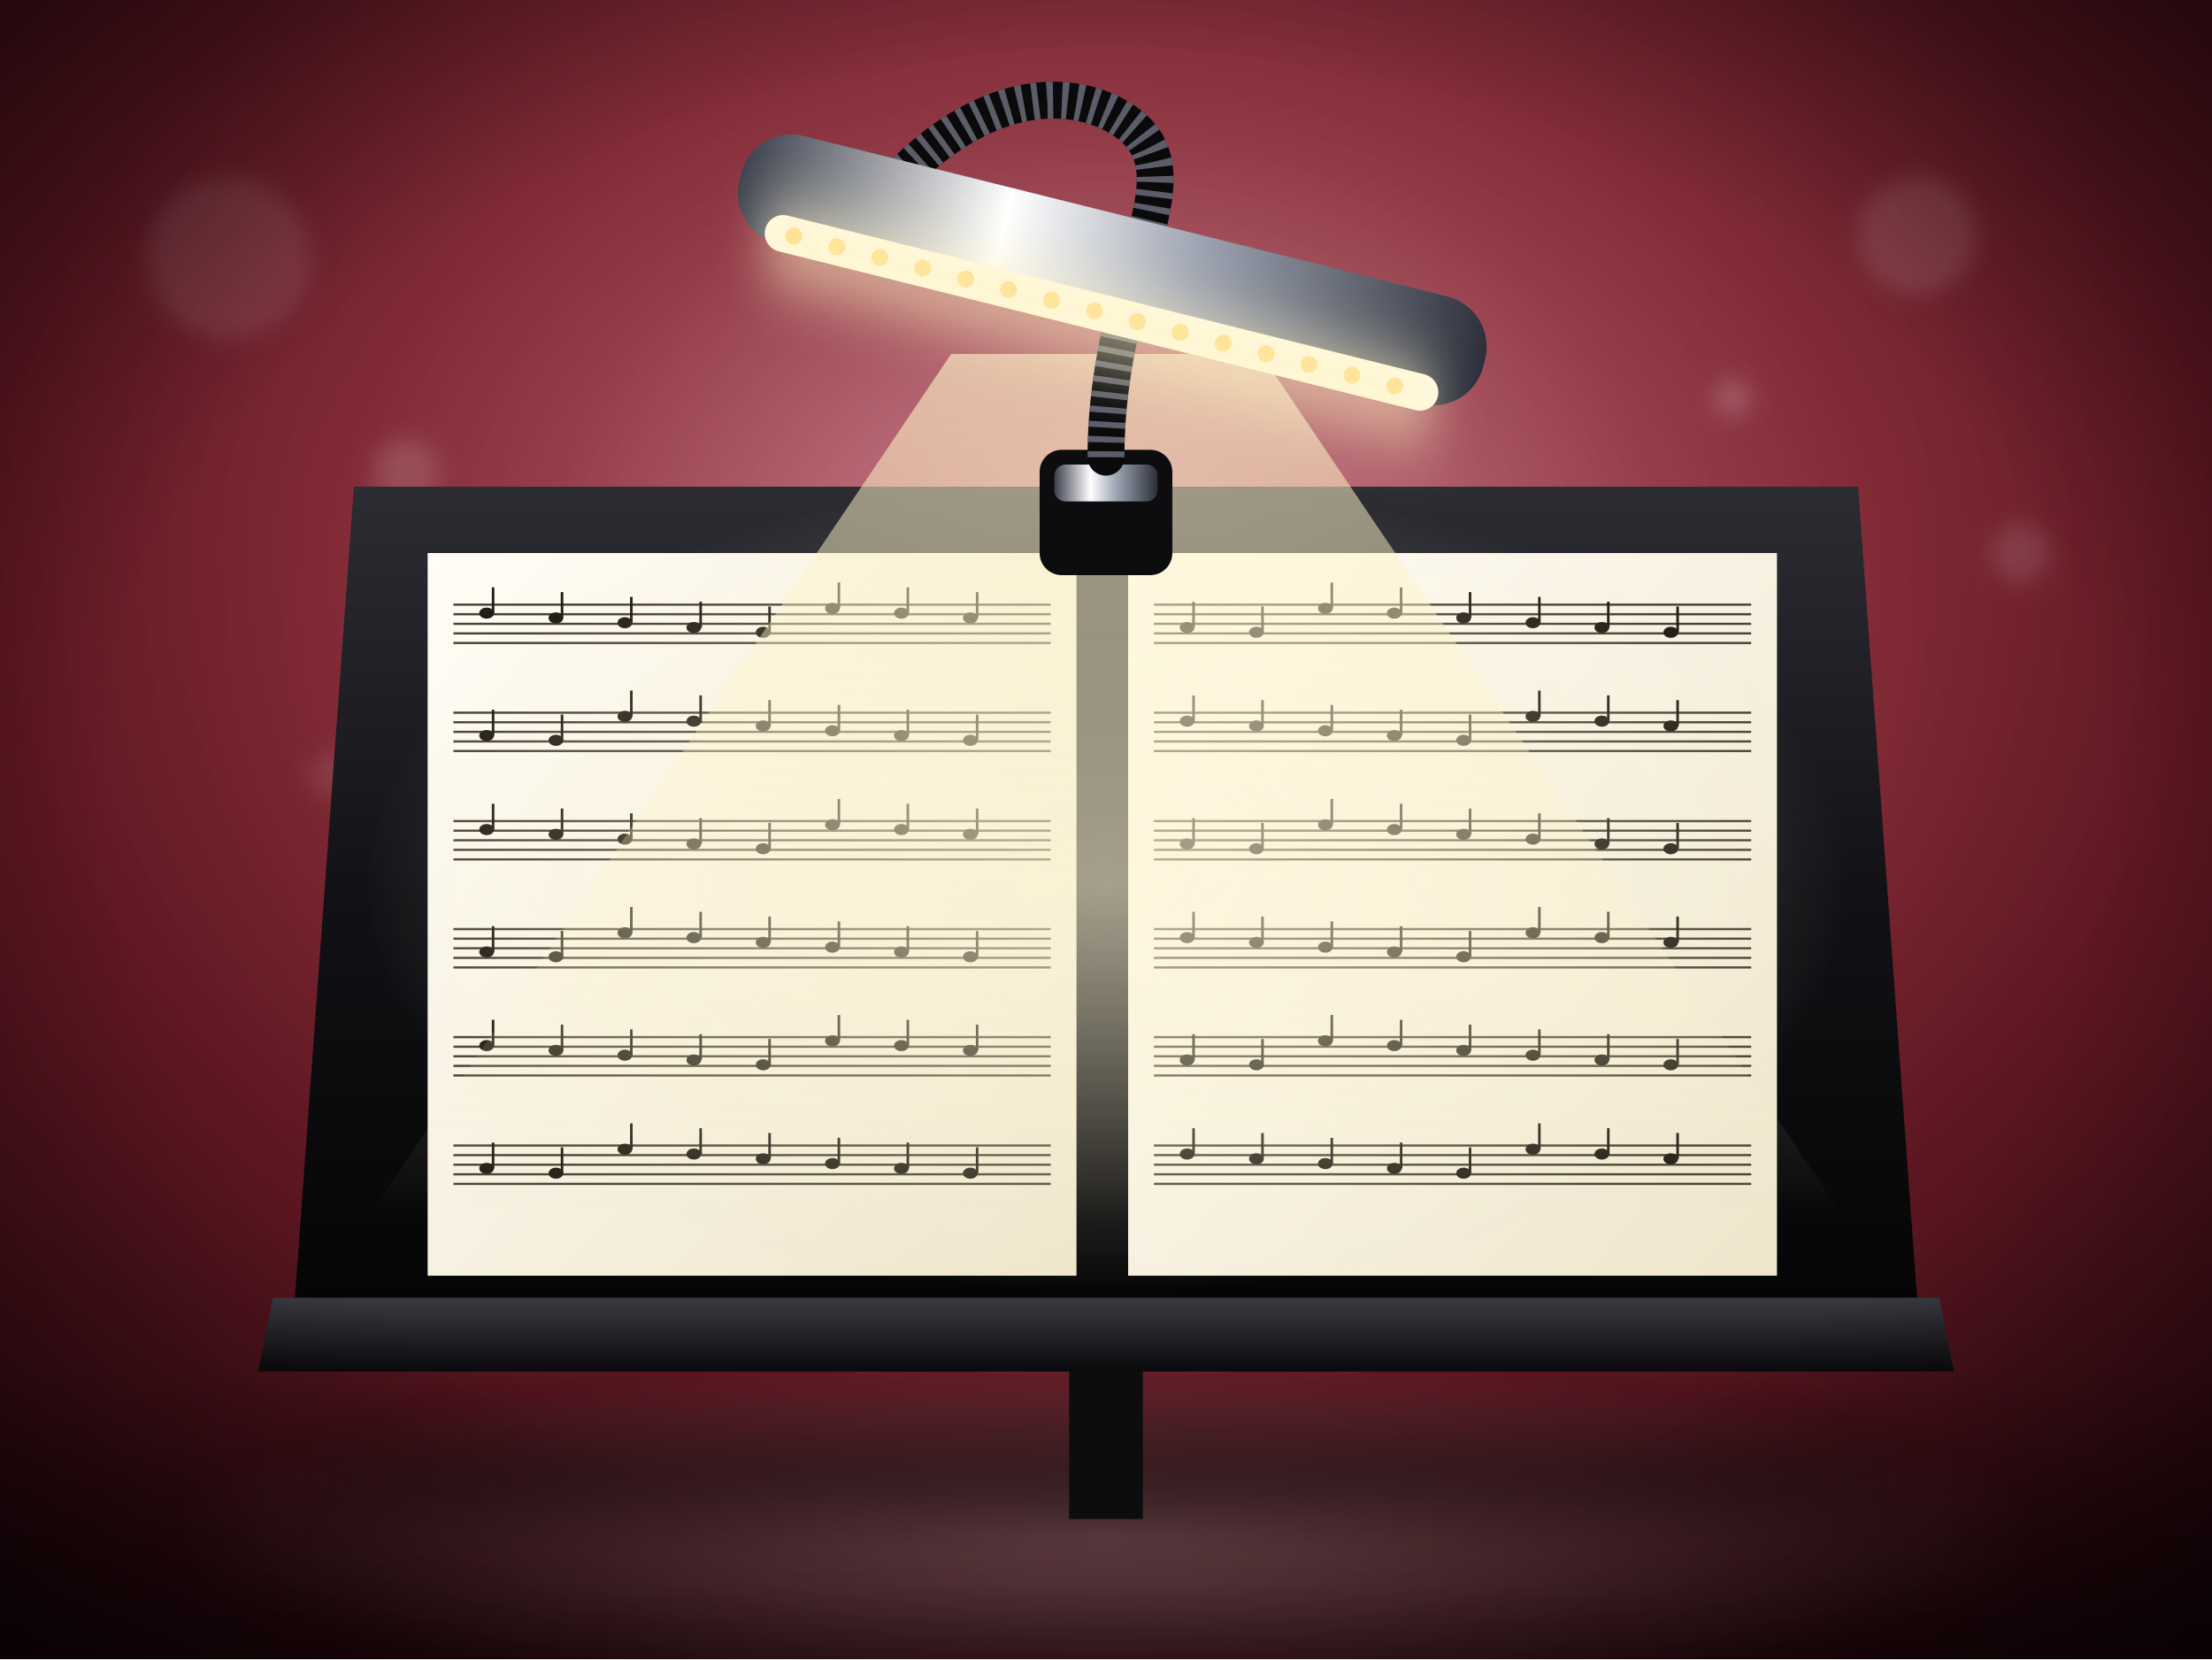
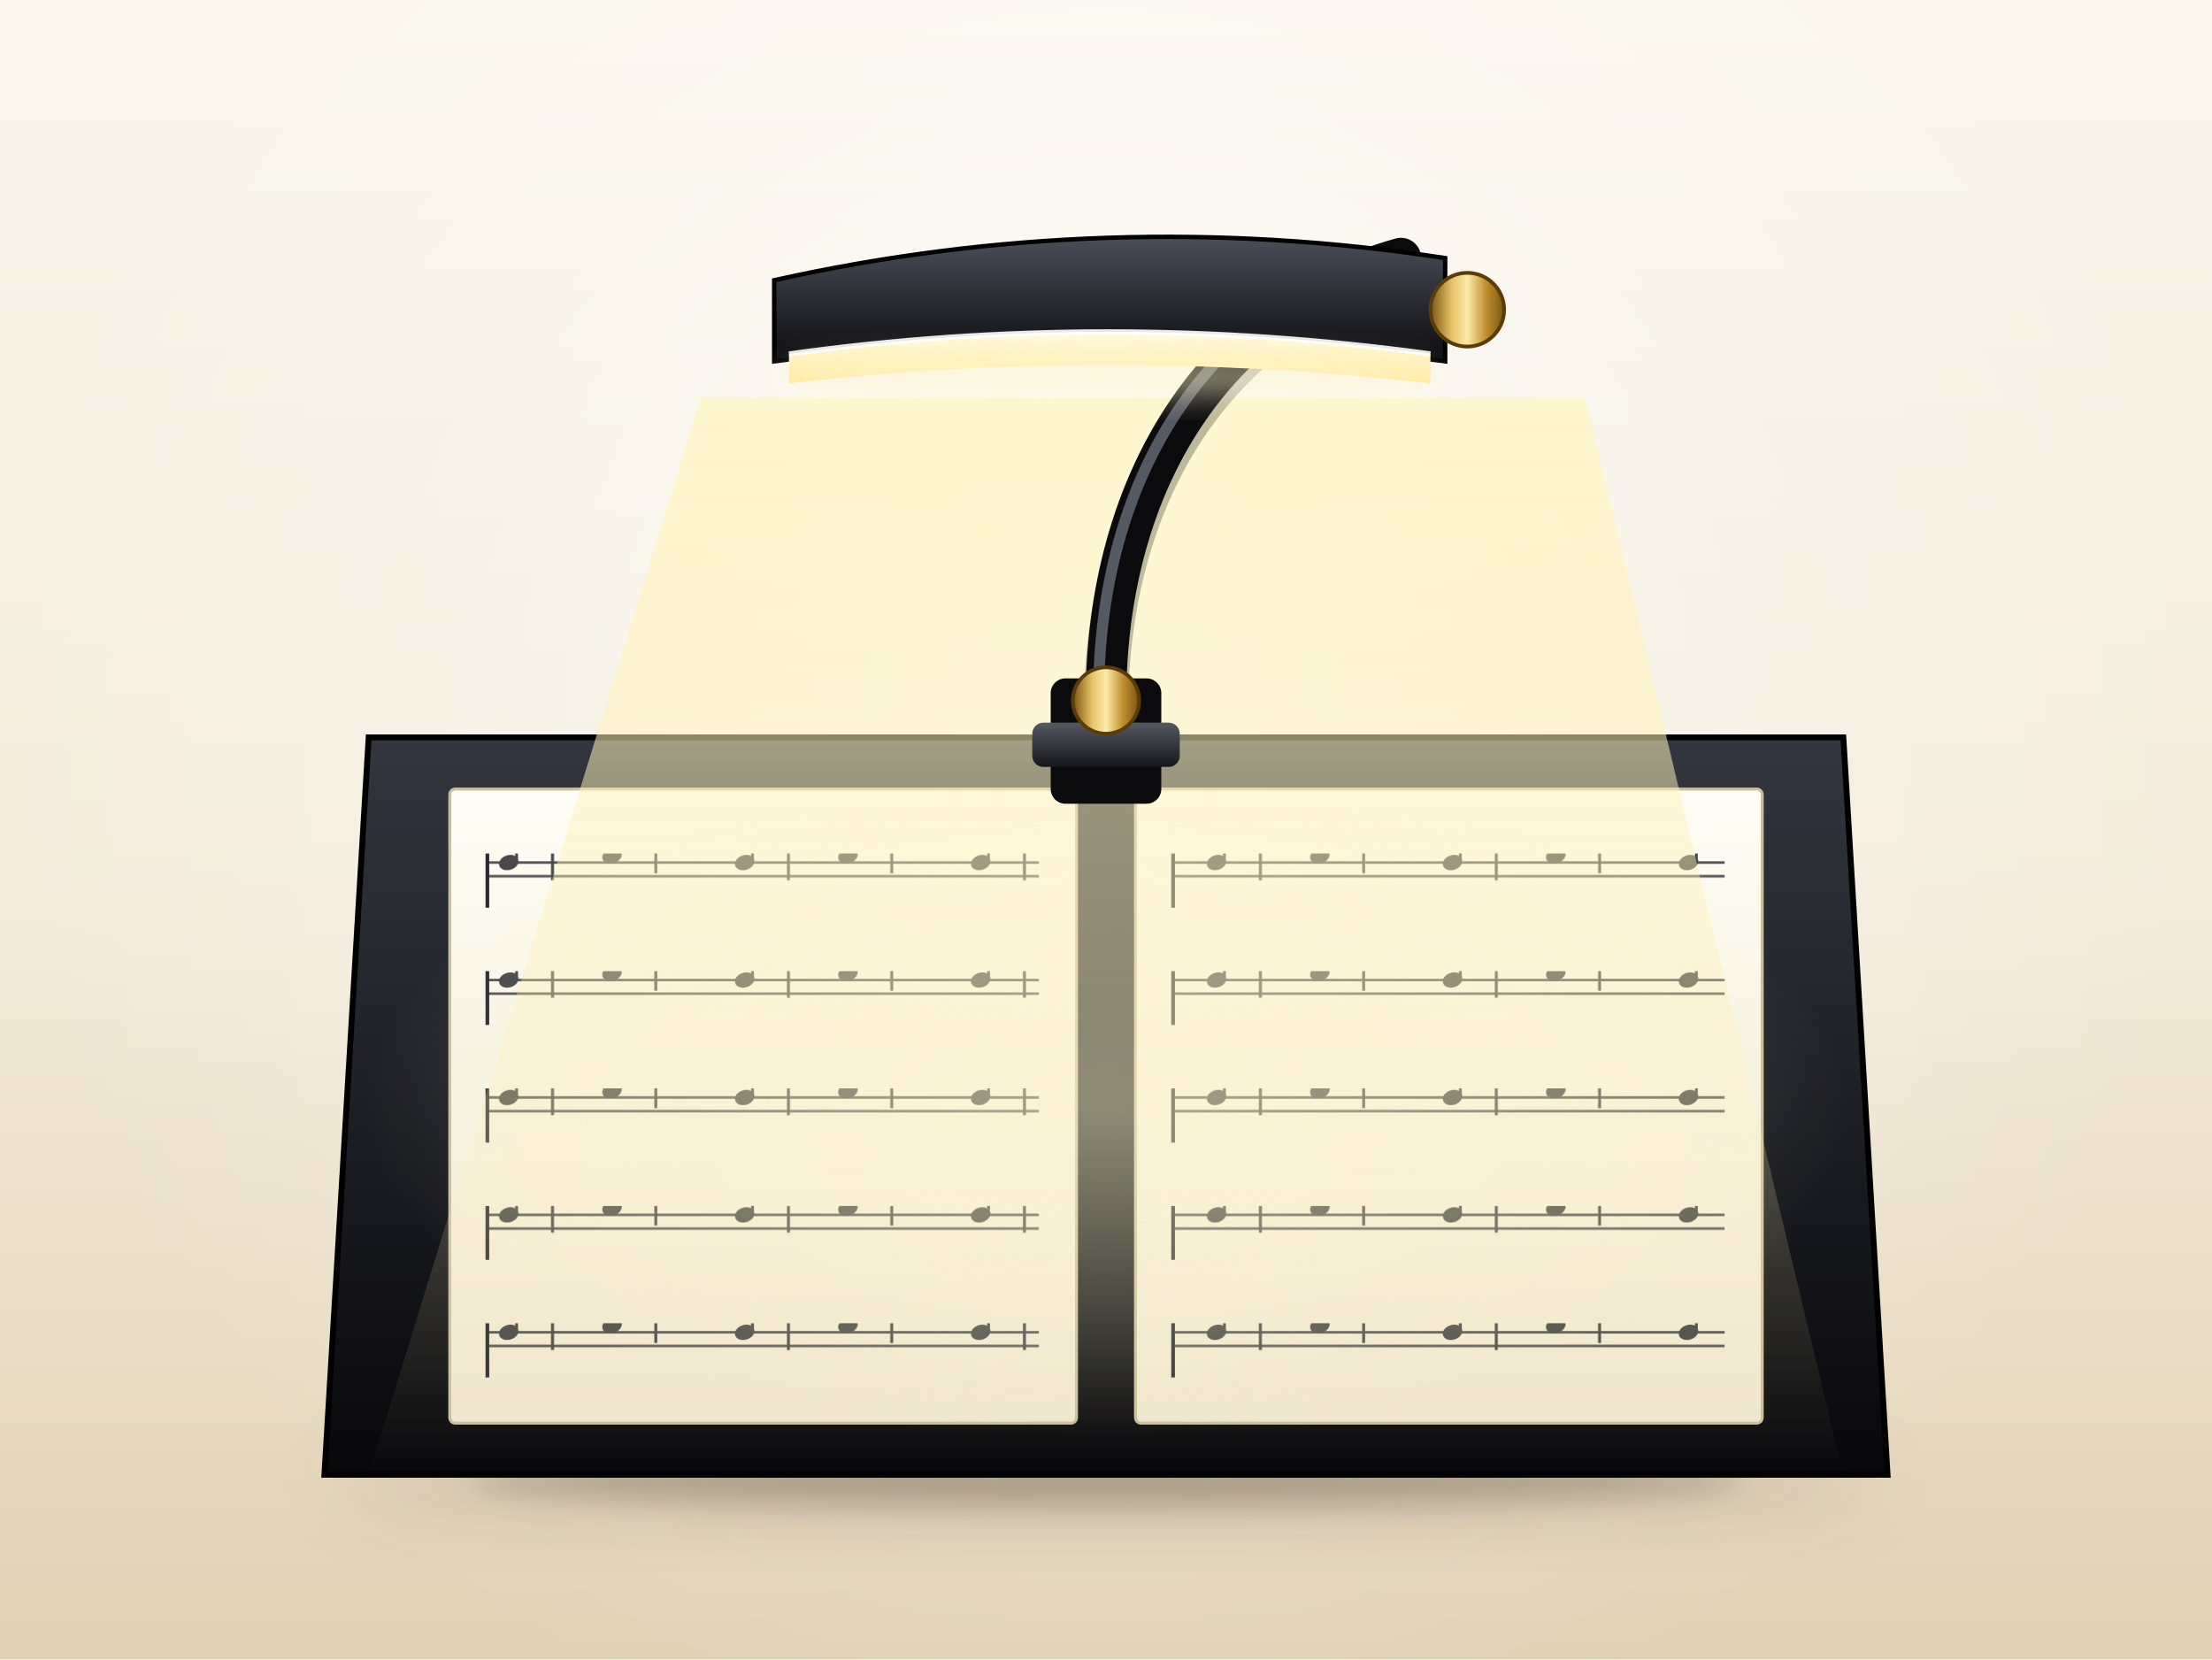
<svg xmlns="http://www.w3.org/2000/svg" viewBox="0 0 600 450" width="600" height="450" role="img">
  <defs>
-     <radialGradient id="r1" cx="0.5" cy="0.36" r="0.78">
-       <stop offset="0" stop-color="#bb5263" />
-       <stop offset="0.45" stop-color="#7a1f2b" />
-       <stop offset="1" stop-color="#26070d" />
+     <linearGradient id="standlight1" x1="0" y1="0" x2="0" y2="1">
+       <stop offset="0" stop-color="#4a4d58" />
+       <stop offset="0.25" stop-color="#23252c" />
+       <stop offset="0.7" stop-color="#0d0e12" />
+       <stop offset="1" stop-color="#050507" />
+     </linearGradient>
+     <linearGradient id="standlight2" x1="0" y1="0" x2="1" y2="0">
+       <stop offset="0" stop-color="#050507" />
+       <stop offset="0.4" stop-color="#3a3d47" />
+       <stop offset="0.55" stop-color="#4b4e5a" />
+       <stop offset="1" stop-color="#0a0a0d" />
+     </linearGradient>
+     <linearGradient id="standlight3" x1="0" y1="0" x2="1" y2="0">
+       <stop offset="0" stop-color="#7d818b" />
+       <stop offset="0.2" stop-color="#d9dce2" />
+       <stop offset="0.45" stop-color="#f6f7f9" />
+       <stop offset="0.7" stop-color="#b2b6bf" />
+       <stop offset="1" stop-color="#7a7e88" />
+     </linearGradient>
+     <linearGradient id="standlight4" x1="0" y1="0" x2="0" y2="1">
+       <stop offset="0" stop-color="#f4f5f7" />
+       <stop offset="0.5" stop-color="#c3c6cd" />
+       <stop offset="1" stop-color="#868a94" />
+     </linearGradient>
+     <linearGradient id="standlight5" x1="0" y1="0" x2="0" y2="1">
+       <stop offset="0" stop-color="#f7e3a4" />
+       <stop offset="0.35" stop-color="#d6a944" />
+       <stop offset="0.7" stop-color="#a8781c" />
+       <stop offset="1" stop-color="#6e4a0c" />
+     </linearGradient>
+     <linearGradient id="standlight6" x1="0" y1="0" x2="1" y2="0">
+       <stop offset="0" stop-color="#7a5410" />
+       <stop offset="0.3" stop-color="#e8c56a" />
+       <stop offset="0.5" stop-color="#fbeaa9" />
+       <stop offset="0.75" stop-color="#c1912f" />
+       <stop offset="1" stop-color="#7a5410" />
+     </linearGradient>
+     <linearGradient id="standlight7" x1="0" y1="0" x2="0" y2="1">
+       <stop offset="0" stop-color="#33497a" />
+       <stop offset="0.45" stop-color="#1d2e55" />
+       <stop offset="1" stop-color="#0d1730" />
+     </linearGradient>
+     <linearGradient id="standlight8" x1="0" y1="0" x2="1" y2="0">
+       <stop offset="0" stop-color="#0d1730" />
+       <stop offset="0.5" stop-color="#2b4272" />
+       <stop offset="1" stop-color="#0d1730" />
+     </linearGradient>
+     <linearGradient id="standlight9" x1="0" y1="0" x2="0" y2="1">
+       <stop offset="0" stop-color="#FBF7EE" />
+       <stop offset="0.55" stop-color="#F3EBDB" />
+       <stop offset="0.8" stop-color="#E9DDC5" />
+       <stop offset="1" stop-color="#E0D1B3" />
+     </linearGradient>
+     <radialGradient id="standlight10" cx="300" cy="190" r="300" gradientUnits="userSpaceOnUse">
+       <stop offset="0" stop-color="#fff" stop-opacity="0.85" />
+       <stop offset="0.6" stop-color="#fff" stop-opacity="0.2" />
+       <stop offset="1" stop-color="#fff" stop-opacity="0" />
    </radialGradient>
-     <radialGradient id="r2" cx="0.5" cy="0.5" r="0.5">
-       <stop offset="0" stop-color="#ffffff" stop-opacity="0.3" />
-       <stop offset="0.5" stop-color="#ffffff" stop-opacity="0.08" />
-       <stop offset="1" stop-color="#ffffff" stop-opacity="0" />
-     </radialGradient>
-     <linearGradient id="l3" x1="0" y1="370" x2="0" y2="450" gradientUnits="userSpaceOnUse">
-       <stop offset="0" stop-color="#000" stop-opacity="0" />
-       <stop offset="1" stop-color="#000" stop-opacity="0.38" />
-     </linearGradient>
-     <radialGradient id="r4" cx="0.5" cy="0.5" r="0.5">
-       <stop offset="0" stop-color="#ffffff" stop-opacity="0.22" />
-       <stop offset="1" stop-color="#ffffff" stop-opacity="0" />
-     </radialGradient>
-     <filter id="f5" x="-50%" y="-50%" width="200%" height="200%">
-       <feGaussianBlur stdDeviation="3" />
-     </filter>
-     <linearGradient id="l6" x1="0" y1="0" x2="0" y2="1">
-       <stop offset="0" stop-color="#2c2c33" />
-       <stop offset="0.5" stop-color="#121216" />
-       <stop offset="1" stop-color="#050506" />
-     </linearGradient>
-     <filter id="f7" x="-50%" y="-50%" width="200%" height="200%">
+     <filter id="standlight11" x="-50%" y="-50%" width="200%" height="200%">
      <feGaussianBlur stdDeviation="10" />
    </filter>
-     <linearGradient id="l8" x1="0" y1="0" x2="0" y2="1">
-       <stop offset="0" stop-color="#3a3a42" />
-       <stop offset="1" stop-color="#0a0a0c" />
+     <filter id="standlight12" x="-50%" y="-50%" width="200%" height="200%">
+       <feGaussianBlur stdDeviation="3.5" />
+     </filter>
+     <linearGradient id="standlight13" x1="0" y1="0" x2="0" y2="1">
+       <stop offset="0" stop-color="#33363f" />
+       <stop offset="1" stop-color="#08080b" />
    </linearGradient>
-     <linearGradient id="l9" x1="0" y1="0" x2="1" y2="1">
-       <stop offset="0" stop-color="#fffdf6" />
-       <stop offset="1" stop-color="#efe5cc" />
+     <linearGradient id="standlight14" x1="0" y1="0" x2="0" y2="1">
+       <stop offset="0" stop-color="#fffdf5" />
+       <stop offset="1" stop-color="#efe6cf" />
    </linearGradient>
-     <linearGradient id="l10" x1="0" y1="0" x2="1" y2="1">
-       <stop offset="0" stop-color="#fffdf6" />
-       <stop offset="1" stop-color="#efe5cc" />
+     <pattern id="standlight15" width="64" height="31.852" patternUnits="userSpaceOnUse">
+       <line x1="0" y1="0" x2="64" y2="0" stroke="#2b2b30" stroke-width=".7" />
+       <line x1="0" y1="3.7" x2="64" y2="3.7" stroke="#2b2b30" stroke-width=".7" />
+       <line x1="0" y1="7.3" x2="64" y2="7.3" stroke="#2b2b30" stroke-width=".7" />
+       <line x1="0" y1="11" x2="64" y2="11" stroke="#2b2b30" stroke-width=".7" />
+       <line x1="0" y1="14.7" x2="64" y2="14.7" stroke="#2b2b30" stroke-width=".7" />
+       <g fill="#1b1b20" stroke="#1b1b20" stroke-width=".8">
+         <ellipse cx="10" cy="11" rx="2.3" ry="1.6" transform="rotate(-18 10 11)" />
+         <line x1="12.125" y1="11" x2="12.125" y2="-1.1" />
+         <ellipse cx="24" cy="3.7" rx="2.3" ry="1.6" transform="rotate(-18 24 3.7)" />
+         <line x1="21.875" y1="3.7" x2="21.875" y2="15.8" />
+         <ellipse cx="38" cy="9.2" rx="2.3" ry="1.6" transform="rotate(-18 38 9.2)" />
+         <line x1="40.125" y1="9.2" x2="40.125" y2="-2.9" />
+         <ellipse cx="52" cy="1.8" rx="2.3" ry="1.6" transform="rotate(-18 52 1.8)" />
+         <line x1="49.875" y1="1.8" x2="49.875" y2="13.9" />
+       </g>
+     </pattern>
+     <linearGradient id="standlight16" x1="0" y1="0" x2="0" y2="1">
+       <stop offset="0" stop-color="#fffdf5" />
+       <stop offset="1" stop-color="#efe6cf" />
    </linearGradient>
-     <linearGradient id="l11" x1="0" y1="0" x2="0" y2="1">
-       <stop offset="0" stop-color="#fff3c8" stop-opacity="0.85" />
-       <stop offset="1" stop-color="#fff3c8" stop-opacity="0" />
+     <pattern id="standlight17" width="64" height="31.852" patternUnits="userSpaceOnUse">
+       <line x1="0" y1="0" x2="64" y2="0" stroke="#2b2b30" stroke-width=".7" />
+       <line x1="0" y1="3.7" x2="64" y2="3.7" stroke="#2b2b30" stroke-width=".7" />
+       <line x1="0" y1="7.3" x2="64" y2="7.3" stroke="#2b2b30" stroke-width=".7" />
+       <line x1="0" y1="11" x2="64" y2="11" stroke="#2b2b30" stroke-width=".7" />
+       <line x1="0" y1="14.7" x2="64" y2="14.7" stroke="#2b2b30" stroke-width=".7" />
+       <g fill="#1b1b20" stroke="#1b1b20" stroke-width=".8">
+         <ellipse cx="10" cy="11" rx="2.3" ry="1.6" transform="rotate(-18 10 11)" />
+         <line x1="12.125" y1="11" x2="12.125" y2="-1.1" />
+         <ellipse cx="24" cy="3.7" rx="2.3" ry="1.6" transform="rotate(-18 24 3.7)" />
+         <line x1="21.875" y1="3.7" x2="21.875" y2="15.8" />
+         <ellipse cx="38" cy="9.2" rx="2.3" ry="1.6" transform="rotate(-18 38 9.2)" />
+         <line x1="40.125" y1="9.2" x2="40.125" y2="-2.9" />
+         <ellipse cx="52" cy="1.8" rx="2.3" ry="1.6" transform="rotate(-18 52 1.8)" />
+         <line x1="49.875" y1="1.8" x2="49.875" y2="13.9" />
+       </g>
+     </pattern>
+     <linearGradient id="standlight18" x1="0" y1="0" x2="0" y2="1">
+       <stop offset="0" stop-color="#fff6c8" stop-opacity="0.85" />
+       <stop offset="0.6" stop-color="#fff0b0" stop-opacity="0.28" />
+       <stop offset="1" stop-color="#fff0b0" stop-opacity="0" />
    </linearGradient>
-     <radialGradient id="r12" cx="0.5" cy="0.5" r="0.5">
-       <stop offset="0" stop-color="#fff6d6" stop-opacity="0.5" />
-       <stop offset="1" stop-color="#fff6d6" stop-opacity="0" />
+     <radialGradient id="standlight19" cx="0.5" cy="0.5" r="0.5">
+       <stop offset="0" stop-color="#fff8d0" stop-opacity="0.35" />
+       <stop offset="1" stop-color="#fff8d0" stop-opacity="0" />
    </radialGradient>
-     <linearGradient id="l13" x1="0" y1="0" x2="1" y2="0">
-       <stop offset="0" stop-color="#3d414e" />
-       <stop offset="0.35" stop-color="#ffffff" />
-       <stop offset="0.6" stop-color="#9ea4b3" />
-       <stop offset="1" stop-color="#2c2f3a" />
+     <linearGradient id="standlight20" x1="0" y1="0" x2="0" y2="1">
+       <stop offset="0" stop-color="#555963" />
+       <stop offset="1" stop-color="#15161b" />
    </linearGradient>
-     <filter id="f14" x="-50%" y="-50%" width="200%" height="200%">
-       <feGaussianBlur stdDeviation="8" />
+     <linearGradient id="standlight21" x1="0" y1="0" x2="0" y2="1">
+       <stop offset="0" stop-color="#4b4e5a" />
+       <stop offset="1" stop-color="#0b0b0e" />
+     </linearGradient>
+     <linearGradient id="standlight22" x1="0" y1="0" x2="0" y2="1">
+       <stop offset="0" stop-color="#fffbe0" />
+       <stop offset="1" stop-color="#ffe9a0" />
+     </linearGradient>
+     <filter id="standlight23" x="-50%" y="-50%" width="200%" height="200%">
+       <feGaussianBlur stdDeviation="4" />
    </filter>
-     <radialGradient id="r15" cx="0.5" cy="0.48" r="0.72">
-       <stop offset="0" stop-color="#000" stop-opacity="0" />
-       <stop offset="0.62" stop-color="#000" stop-opacity="0" />
-       <stop offset="1" stop-color="#000" stop-opacity="0.55" />
-     </radialGradient>
  </defs>
-   <rect width="600" height="450" fill="url(#r1)" />
-   <ellipse cx="300" cy="150" rx="300" ry="230" fill="url(#r2)" />
-   <rect y="370" width="600" height="80" fill="url(#l3)" />
-   <ellipse cx="300" cy="416" rx="250" ry="48" fill="url(#r4)" />
-   <g filter="url(#f5)" fill="#fff">
-     <circle cx="62" cy="70" r="22" opacity="0.1" />
-     <circle cx="110" cy="128" r="9" opacity="0.14" />
-     <circle cx="520" cy="64" r="16" opacity="0.12" />
-     <circle cx="548" cy="150" r="8" opacity="0.12" />
-     <circle cx="470" cy="108" r="5" opacity="0.18" />
-     <circle cx="90" cy="210" r="6" opacity="0.1" />
-   </g>
-   <ellipse cx="300" cy="400" rx="220" ry="14" fill="#000" opacity="0.5" filter="url(#f7)" />
-   <polygon points="96.0,132.0 504.0,132.0 520.0,352.0 80.0,352.0" fill="url(#l6)" />
-   <polygon points="74.0,352.0 526.0,352.0 530.0,372.0 70.0,372.0" fill="url(#l8)" />
-   <rect x="290" y="372" width="20" height="40" fill="#0d0d10" />
-   <g transform="translate(116.0 150.0) skewY(0)">
-     <rect width="176.0" height="196.0" fill="url(#l9)" />
-     <g stroke="#4a4234" stroke-width=".6">
-       <line x1="7" y1="14.0" x2="169.0" y2="14.0" />
-       <line x1="7" y1="16.6" x2="169.0" y2="16.6" />
-       <line x1="7" y1="19.2" x2="169.0" y2="19.2" />
-       <line x1="7" y1="21.8" x2="169.0" y2="21.8" />
-       <line x1="7" y1="24.4" x2="169.0" y2="24.4" />
-     </g>
-     <g fill="#221d16">
-       <ellipse cx="16.0" cy="16.3" rx="2" ry="1.5" />
-       <rect x="17.4" y="9.3" width=".7" height="7" />
-       <ellipse cx="34.8" cy="17.6" rx="2" ry="1.5" />
-       <rect x="36.1" y="10.6" width=".7" height="7" />
-       <ellipse cx="53.5" cy="18.9" rx="2" ry="1.5" />
-       <rect x="54.9" y="11.9" width=".7" height="7" />
-       <ellipse cx="72.2" cy="20.2" rx="2" ry="1.5" />
-       <rect x="73.7" y="13.2" width=".7" height="7" />
-       <ellipse cx="91.0" cy="21.5" rx="2" ry="1.5" />
-       <rect x="92.4" y="14.5" width=".7" height="7" />
-       <ellipse cx="109.8" cy="15.0" rx="2" ry="1.5" />
-       <rect x="111.2" y="8.0" width=".7" height="7" />
-       <ellipse cx="128.5" cy="16.3" rx="2" ry="1.5" />
-       <rect x="129.9" y="9.3" width=".7" height="7" />
-       <ellipse cx="147.2" cy="17.6" rx="2" ry="1.5" />
-       <rect x="148.7" y="10.6" width=".7" height="7" />
-     </g>
-     <g stroke="#4a4234" stroke-width=".6">
-       <line x1="7" y1="43.3" x2="169.0" y2="43.3" />
-       <line x1="7" y1="45.9" x2="169.0" y2="45.9" />
-       <line x1="7" y1="48.5" x2="169.0" y2="48.5" />
-       <line x1="7" y1="51.1" x2="169.0" y2="51.1" />
-       <line x1="7" y1="53.7" x2="169.0" y2="53.7" />
-     </g>
-     <g fill="#221d16">
-       <ellipse cx="16.0" cy="49.5" rx="2" ry="1.5" />
-       <rect x="17.4" y="42.5" width=".7" height="7" />
-       <ellipse cx="34.8" cy="50.8" rx="2" ry="1.5" />
-       <rect x="36.1" y="43.8" width=".7" height="7" />
-       <ellipse cx="53.5" cy="44.3" rx="2" ry="1.5" />
-       <rect x="54.9" y="37.3" width=".7" height="7" />
-       <ellipse cx="72.2" cy="45.6" rx="2" ry="1.5" />
-       <rect x="73.7" y="38.6" width=".7" height="7" />
-       <ellipse cx="91.0" cy="46.9" rx="2" ry="1.5" />
-       <rect x="92.4" y="39.9" width=".7" height="7" />
-       <ellipse cx="109.8" cy="48.2" rx="2" ry="1.5" />
-       <rect x="111.2" y="41.2" width=".7" height="7" />
-       <ellipse cx="128.5" cy="49.5" rx="2" ry="1.5" />
-       <rect x="129.9" y="42.5" width=".7" height="7" />
-       <ellipse cx="147.2" cy="50.8" rx="2" ry="1.5" />
-       <rect x="148.7" y="43.8" width=".7" height="7" />
-     </g>
-     <g stroke="#4a4234" stroke-width=".6">
-       <line x1="7" y1="72.7" x2="169.0" y2="72.7" />
-       <line x1="7" y1="75.3" x2="169.0" y2="75.3" />
-       <line x1="7" y1="77.9" x2="169.0" y2="77.9" />
-       <line x1="7" y1="80.5" x2="169.0" y2="80.5" />
-       <line x1="7" y1="83.1" x2="169.0" y2="83.1" />
-     </g>
-     <g fill="#221d16">
-       <ellipse cx="16.0" cy="75.0" rx="2" ry="1.5" />
-       <rect x="17.4" y="68.0" width=".7" height="7" />
-       <ellipse cx="34.8" cy="76.3" rx="2" ry="1.5" />
-       <rect x="36.1" y="69.3" width=".7" height="7" />
-       <ellipse cx="53.5" cy="77.6" rx="2" ry="1.5" />
-       <rect x="54.9" y="70.6" width=".7" height="7" />
-       <ellipse cx="72.2" cy="78.9" rx="2" ry="1.5" />
-       <rect x="73.7" y="71.9" width=".7" height="7" />
-       <ellipse cx="91.0" cy="80.2" rx="2" ry="1.5" />
-       <rect x="92.4" y="73.2" width=".7" height="7" />
-       <ellipse cx="109.8" cy="73.7" rx="2" ry="1.5" />
-       <rect x="111.2" y="66.7" width=".7" height="7" />
-       <ellipse cx="128.5" cy="75.0" rx="2" ry="1.5" />
-       <rect x="129.9" y="68.0" width=".7" height="7" />
-       <ellipse cx="147.2" cy="76.3" rx="2" ry="1.5" />
-       <rect x="148.7" y="69.3" width=".7" height="7" />
-     </g>
-     <g stroke="#4a4234" stroke-width=".6">
-       <line x1="7" y1="102.0" x2="169.0" y2="102.0" />
-       <line x1="7" y1="104.6" x2="169.0" y2="104.6" />
-       <line x1="7" y1="107.2" x2="169.0" y2="107.2" />
-       <line x1="7" y1="109.8" x2="169.0" y2="109.8" />
-       <line x1="7" y1="112.4" x2="169.0" y2="112.4" />
-     </g>
-     <g fill="#221d16">
-       <ellipse cx="16.0" cy="108.2" rx="2" ry="1.5" />
-       <rect x="17.4" y="101.2" width=".7" height="7" />
-       <ellipse cx="34.8" cy="109.5" rx="2" ry="1.5" />
-       <rect x="36.1" y="102.5" width=".7" height="7" />
-       <ellipse cx="53.5" cy="103.0" rx="2" ry="1.5" />
-       <rect x="54.9" y="96.0" width=".7" height="7" />
-       <ellipse cx="72.2" cy="104.3" rx="2" ry="1.5" />
-       <rect x="73.7" y="97.3" width=".7" height="7" />
-       <ellipse cx="91.0" cy="105.6" rx="2" ry="1.5" />
-       <rect x="92.4" y="98.6" width=".7" height="7" />
-       <ellipse cx="109.8" cy="106.9" rx="2" ry="1.5" />
-       <rect x="111.2" y="99.9" width=".7" height="7" />
-       <ellipse cx="128.5" cy="108.2" rx="2" ry="1.5" />
-       <rect x="129.9" y="101.2" width=".7" height="7" />
-       <ellipse cx="147.2" cy="109.5" rx="2" ry="1.5" />
-       <rect x="148.7" y="102.5" width=".7" height="7" />
-     </g>
-     <g stroke="#4a4234" stroke-width=".6">
-       <line x1="7" y1="131.3" x2="169.0" y2="131.3" />
-       <line x1="7" y1="133.9" x2="169.0" y2="133.9" />
-       <line x1="7" y1="136.5" x2="169.0" y2="136.5" />
-       <line x1="7" y1="139.1" x2="169.0" y2="139.1" />
-       <line x1="7" y1="141.7" x2="169.0" y2="141.7" />
-     </g>
-     <g fill="#221d16">
-       <ellipse cx="16.0" cy="133.6" rx="2" ry="1.5" />
-       <rect x="17.4" y="126.6" width=".7" height="7" />
-       <ellipse cx="34.8" cy="134.9" rx="2" ry="1.5" />
-       <rect x="36.1" y="127.9" width=".7" height="7" />
-       <ellipse cx="53.5" cy="136.2" rx="2" ry="1.5" />
-       <rect x="54.9" y="129.2" width=".7" height="7" />
-       <ellipse cx="72.2" cy="137.5" rx="2" ry="1.5" />
-       <rect x="73.7" y="130.5" width=".7" height="7" />
-       <ellipse cx="91.0" cy="138.8" rx="2" ry="1.5" />
-       <rect x="92.4" y="131.8" width=".7" height="7" />
-       <ellipse cx="109.8" cy="132.3" rx="2" ry="1.5" />
-       <rect x="111.2" y="125.3" width=".7" height="7" />
-       <ellipse cx="128.5" cy="133.6" rx="2" ry="1.5" />
-       <rect x="129.9" y="126.6" width=".7" height="7" />
-       <ellipse cx="147.2" cy="134.9" rx="2" ry="1.5" />
-       <rect x="148.7" y="127.9" width=".7" height="7" />
-     </g>
-     <g stroke="#4a4234" stroke-width=".6">
-       <line x1="7" y1="160.7" x2="169.0" y2="160.7" />
-       <line x1="7" y1="163.3" x2="169.0" y2="163.3" />
-       <line x1="7" y1="165.9" x2="169.0" y2="165.9" />
-       <line x1="7" y1="168.5" x2="169.0" y2="168.5" />
-       <line x1="7" y1="171.1" x2="169.0" y2="171.1" />
-     </g>
-     <g fill="#221d16">
-       <ellipse cx="16.0" cy="166.9" rx="2" ry="1.5" />
-       <rect x="17.4" y="159.9" width=".7" height="7" />
-       <ellipse cx="34.8" cy="168.2" rx="2" ry="1.5" />
-       <rect x="36.1" y="161.2" width=".7" height="7" />
-       <ellipse cx="53.5" cy="161.7" rx="2" ry="1.5" />
-       <rect x="54.9" y="154.7" width=".7" height="7" />
-       <ellipse cx="72.2" cy="163.0" rx="2" ry="1.5" />
-       <rect x="73.7" y="156.0" width=".7" height="7" />
-       <ellipse cx="91.0" cy="164.3" rx="2" ry="1.5" />
-       <rect x="92.4" y="157.3" width=".7" height="7" />
-       <ellipse cx="109.8" cy="165.6" rx="2" ry="1.5" />
-       <rect x="111.2" y="158.6" width=".7" height="7" />
-       <ellipse cx="128.5" cy="166.9" rx="2" ry="1.5" />
-       <rect x="129.9" y="159.9" width=".7" height="7" />
-       <ellipse cx="147.2" cy="168.2" rx="2" ry="1.5" />
-       <rect x="148.7" y="161.2" width=".7" height="7" />
-     </g>
-   </g>
-   <g transform="translate(306.0 150.0) skewY(0)">
-     <rect width="176.0" height="196.0" fill="url(#l10)" />
-     <g stroke="#4a4234" stroke-width=".6">
-       <line x1="7" y1="14.0" x2="169.0" y2="14.0" />
-       <line x1="7" y1="16.6" x2="169.0" y2="16.6" />
-       <line x1="7" y1="19.2" x2="169.0" y2="19.2" />
-       <line x1="7" y1="21.8" x2="169.0" y2="21.8" />
-       <line x1="7" y1="24.4" x2="169.0" y2="24.4" />
-     </g>
-     <g fill="#221d16">
-       <ellipse cx="16.0" cy="20.2" rx="2" ry="1.5" />
-       <rect x="17.4" y="13.2" width=".7" height="7" />
-       <ellipse cx="34.8" cy="21.5" rx="2" ry="1.5" />
-       <rect x="36.1" y="14.5" width=".7" height="7" />
-       <ellipse cx="53.5" cy="15.0" rx="2" ry="1.5" />
-       <rect x="54.9" y="8.0" width=".7" height="7" />
-       <ellipse cx="72.2" cy="16.3" rx="2" ry="1.5" />
-       <rect x="73.7" y="9.3" width=".7" height="7" />
-       <ellipse cx="91.0" cy="17.6" rx="2" ry="1.5" />
-       <rect x="92.4" y="10.6" width=".7" height="7" />
-       <ellipse cx="109.8" cy="18.9" rx="2" ry="1.5" />
-       <rect x="111.2" y="11.9" width=".7" height="7" />
-       <ellipse cx="128.5" cy="20.2" rx="2" ry="1.5" />
-       <rect x="129.9" y="13.2" width=".7" height="7" />
-       <ellipse cx="147.2" cy="21.5" rx="2" ry="1.5" />
-       <rect x="148.7" y="14.5" width=".7" height="7" />
-     </g>
-     <g stroke="#4a4234" stroke-width=".6">
-       <line x1="7" y1="43.3" x2="169.0" y2="43.3" />
-       <line x1="7" y1="45.9" x2="169.0" y2="45.9" />
-       <line x1="7" y1="48.5" x2="169.0" y2="48.5" />
-       <line x1="7" y1="51.1" x2="169.0" y2="51.1" />
-       <line x1="7" y1="53.7" x2="169.0" y2="53.7" />
-     </g>
-     <g fill="#221d16">
-       <ellipse cx="16.0" cy="45.6" rx="2" ry="1.5" />
-       <rect x="17.4" y="38.6" width=".7" height="7" />
-       <ellipse cx="34.8" cy="46.9" rx="2" ry="1.5" />
-       <rect x="36.1" y="39.9" width=".7" height="7" />
-       <ellipse cx="53.5" cy="48.2" rx="2" ry="1.5" />
-       <rect x="54.9" y="41.2" width=".7" height="7" />
-       <ellipse cx="72.2" cy="49.5" rx="2" ry="1.5" />
-       <rect x="73.7" y="42.5" width=".7" height="7" />
-       <ellipse cx="91.0" cy="50.8" rx="2" ry="1.5" />
-       <rect x="92.4" y="43.8" width=".7" height="7" />
-       <ellipse cx="109.8" cy="44.3" rx="2" ry="1.5" />
-       <rect x="111.2" y="37.3" width=".7" height="7" />
-       <ellipse cx="128.5" cy="45.6" rx="2" ry="1.5" />
-       <rect x="129.9" y="38.6" width=".7" height="7" />
-       <ellipse cx="147.2" cy="46.9" rx="2" ry="1.5" />
-       <rect x="148.7" y="39.9" width=".7" height="7" />
-     </g>
-     <g stroke="#4a4234" stroke-width=".6">
-       <line x1="7" y1="72.7" x2="169.0" y2="72.7" />
-       <line x1="7" y1="75.3" x2="169.0" y2="75.3" />
-       <line x1="7" y1="77.9" x2="169.0" y2="77.9" />
-       <line x1="7" y1="80.5" x2="169.0" y2="80.5" />
-       <line x1="7" y1="83.1" x2="169.0" y2="83.1" />
-     </g>
-     <g fill="#221d16">
-       <ellipse cx="16.0" cy="78.9" rx="2" ry="1.5" />
-       <rect x="17.4" y="71.9" width=".7" height="7" />
-       <ellipse cx="34.8" cy="80.2" rx="2" ry="1.5" />
-       <rect x="36.1" y="73.2" width=".7" height="7" />
-       <ellipse cx="53.5" cy="73.7" rx="2" ry="1.5" />
-       <rect x="54.9" y="66.7" width=".7" height="7" />
-       <ellipse cx="72.2" cy="75.0" rx="2" ry="1.5" />
-       <rect x="73.7" y="68.0" width=".7" height="7" />
-       <ellipse cx="91.0" cy="76.3" rx="2" ry="1.5" />
-       <rect x="92.4" y="69.3" width=".7" height="7" />
-       <ellipse cx="109.8" cy="77.6" rx="2" ry="1.5" />
-       <rect x="111.2" y="70.6" width=".7" height="7" />
-       <ellipse cx="128.5" cy="78.9" rx="2" ry="1.5" />
-       <rect x="129.9" y="71.9" width=".7" height="7" />
-       <ellipse cx="147.2" cy="80.2" rx="2" ry="1.5" />
-       <rect x="148.7" y="73.2" width=".7" height="7" />
-     </g>
-     <g stroke="#4a4234" stroke-width=".6">
-       <line x1="7" y1="102.0" x2="169.0" y2="102.0" />
-       <line x1="7" y1="104.6" x2="169.0" y2="104.6" />
-       <line x1="7" y1="107.2" x2="169.0" y2="107.2" />
-       <line x1="7" y1="109.8" x2="169.0" y2="109.8" />
-       <line x1="7" y1="112.4" x2="169.0" y2="112.4" />
-     </g>
-     <g fill="#221d16">
-       <ellipse cx="16.0" cy="104.3" rx="2" ry="1.5" />
-       <rect x="17.4" y="97.3" width=".7" height="7" />
-       <ellipse cx="34.8" cy="105.6" rx="2" ry="1.5" />
-       <rect x="36.1" y="98.6" width=".7" height="7" />
-       <ellipse cx="53.5" cy="106.9" rx="2" ry="1.5" />
-       <rect x="54.9" y="99.9" width=".7" height="7" />
-       <ellipse cx="72.2" cy="108.2" rx="2" ry="1.5" />
-       <rect x="73.7" y="101.2" width=".7" height="7" />
-       <ellipse cx="91.0" cy="109.5" rx="2" ry="1.5" />
-       <rect x="92.4" y="102.5" width=".7" height="7" />
-       <ellipse cx="109.8" cy="103.0" rx="2" ry="1.5" />
-       <rect x="111.2" y="96.0" width=".7" height="7" />
-       <ellipse cx="128.5" cy="104.3" rx="2" ry="1.5" />
-       <rect x="129.9" y="97.3" width=".7" height="7" />
-       <ellipse cx="147.2" cy="105.6" rx="2" ry="1.5" />
-       <rect x="148.7" y="98.6" width=".7" height="7" />
-     </g>
-     <g stroke="#4a4234" stroke-width=".6">
-       <line x1="7" y1="131.3" x2="169.0" y2="131.3" />
-       <line x1="7" y1="133.9" x2="169.0" y2="133.9" />
-       <line x1="7" y1="136.5" x2="169.0" y2="136.5" />
-       <line x1="7" y1="139.1" x2="169.0" y2="139.1" />
-       <line x1="7" y1="141.7" x2="169.0" y2="141.7" />
-     </g>
-     <g fill="#221d16">
-       <ellipse cx="16.0" cy="137.5" rx="2" ry="1.5" />
-       <rect x="17.4" y="130.5" width=".7" height="7" />
-       <ellipse cx="34.8" cy="138.8" rx="2" ry="1.5" />
-       <rect x="36.1" y="131.8" width=".7" height="7" />
-       <ellipse cx="53.5" cy="132.3" rx="2" ry="1.5" />
-       <rect x="54.9" y="125.3" width=".7" height="7" />
-       <ellipse cx="72.2" cy="133.6" rx="2" ry="1.5" />
-       <rect x="73.7" y="126.6" width=".7" height="7" />
-       <ellipse cx="91.0" cy="134.9" rx="2" ry="1.5" />
-       <rect x="92.4" y="127.9" width=".7" height="7" />
-       <ellipse cx="109.8" cy="136.2" rx="2" ry="1.5" />
-       <rect x="111.2" y="129.2" width=".7" height="7" />
-       <ellipse cx="128.5" cy="137.5" rx="2" ry="1.5" />
-       <rect x="129.9" y="130.5" width=".7" height="7" />
-       <ellipse cx="147.2" cy="138.8" rx="2" ry="1.5" />
-       <rect x="148.7" y="131.8" width=".7" height="7" />
-     </g>
-     <g stroke="#4a4234" stroke-width=".6">
-       <line x1="7" y1="160.7" x2="169.0" y2="160.7" />
-       <line x1="7" y1="163.3" x2="169.0" y2="163.3" />
-       <line x1="7" y1="165.9" x2="169.0" y2="165.9" />
-       <line x1="7" y1="168.5" x2="169.0" y2="168.5" />
-       <line x1="7" y1="171.1" x2="169.0" y2="171.1" />
-     </g>
-     <g fill="#221d16">
-       <ellipse cx="16.0" cy="163.0" rx="2" ry="1.5" />
-       <rect x="17.4" y="156.0" width=".7" height="7" />
-       <ellipse cx="34.8" cy="164.3" rx="2" ry="1.5" />
-       <rect x="36.1" y="157.3" width=".7" height="7" />
-       <ellipse cx="53.5" cy="165.6" rx="2" ry="1.5" />
-       <rect x="54.9" y="158.6" width=".7" height="7" />
-       <ellipse cx="72.2" cy="166.9" rx="2" ry="1.5" />
-       <rect x="73.7" y="159.9" width=".7" height="7" />
-       <ellipse cx="91.0" cy="168.2" rx="2" ry="1.5" />
-       <rect x="92.4" y="161.2" width=".7" height="7" />
-       <ellipse cx="109.8" cy="161.7" rx="2" ry="1.5" />
-       <rect x="111.2" y="154.7" width=".7" height="7" />
-       <ellipse cx="128.5" cy="163.0" rx="2" ry="1.5" />
-       <rect x="129.9" y="156.0" width=".7" height="7" />
-       <ellipse cx="147.2" cy="164.3" rx="2" ry="1.5" />
-       <rect x="148.7" y="157.3" width=".7" height="7" />
-     </g>
-   </g>
-   <polygon points="258.0,96.0 342.0,96.0 500.0,330.0 100.0,330.0" fill="url(#l11)" opacity=".75" />
-   <ellipse cx="300" cy="240" rx="200" ry="110" fill="url(#r12)" />
-   <rect x="282" y="122" width="36" height="34" rx="6" fill="#0d0d10" />
-   <rect x="286" y="126" width="28" height="10" rx="3" fill="url(#l13)" />
-   <path d="M300,124 C300,70 330,44 300,30 C276,20 250,38 236,58" fill="none" stroke="#0a0a0c" stroke-width="10" stroke-linecap="round" />
-   <path d="M300,124 C300,70 330,44 300,30 C276,20 250,38 236,58" fill="none" stroke="#7d8090" stroke-width="10" stroke-dasharray="1.6 2.4" stroke-linecap="butt" opacity=".7" />
-   <g transform="rotate(14 300 80)">
-     <rect x="196" y="58" width="208" height="30" rx="14" fill="url(#l13)" />
-     <rect x="206" y="80" width="188" height="10" rx="5" fill="#fff8e2" />
-   </g>
-   <g transform="rotate(14 300 80)" fill="#ffd77a">
-     <circle cx="214" cy="85" r="2.3" />
-     <circle cx="226" cy="85" r="2.3" />
-     <circle cx="238" cy="85" r="2.3" />
-     <circle cx="250" cy="85" r="2.3" />
-     <circle cx="262" cy="85" r="2.3" />
-     <circle cx="274" cy="85" r="2.3" />
-     <circle cx="286" cy="85" r="2.3" />
-     <circle cx="298" cy="85" r="2.3" />
-     <circle cx="310" cy="85" r="2.3" />
-     <circle cx="322" cy="85" r="2.3" />
-     <circle cx="334" cy="85" r="2.3" />
-     <circle cx="346" cy="85" r="2.3" />
-     <circle cx="358" cy="85" r="2.3" />
-     <circle cx="370" cy="85" r="2.3" />
-     <circle cx="382" cy="85" r="2.3" />
-   </g>
-   <g transform="rotate(14 300 80)">
-     <rect x="206" y="82" width="188" height="12" rx="6" fill="#fff4c4" filter="url(#f14)" />
-   </g>
-   <rect width="600" height="450" fill="url(#r15)" />
+   <rect width="600" height="450" fill="url(#standlight9)" />
+   <rect width="600" height="450" fill="url(#standlight10)" />
+   <ellipse cx="300" cy="402" rx="210" ry="12" fill="#3b2a10" opacity="0.16" filter="url(#standlight11)" />
+   <ellipse cx="300" cy="402" rx="172.2" ry="6.6" fill="#150e04" opacity="0.2" filter="url(#standlight12)" />
+   <polygon points="100,200 500,200 512,400 88,400" fill="url(#standlight13)" stroke="#000" stroke-width="1.6" />
+   <rect x="122" y="214" width="170" height="172" rx="1.5" fill="url(#standlight14)" stroke="#c9bd9c" stroke-width=".8" />
+   <rect x="132.2" y="231.5" width="149.6" height="15.7" fill="url(#standlight15)" opacity=".8" />
+   <line x1="132.2" y1="231.5" x2="132.2" y2="246.2" stroke="#2b2b30" stroke-width="1" />
+   <rect x="132.2" y="263.4" width="149.6" height="15.7" fill="url(#standlight15)" opacity=".8" />
+   <line x1="132.2" y1="263.4" x2="132.2" y2="278" stroke="#2b2b30" stroke-width="1" />
+   <rect x="132.2" y="295.2" width="149.6" height="15.7" fill="url(#standlight15)" opacity=".8" />
+   <line x1="132.2" y1="295.2" x2="132.2" y2="309.9" stroke="#2b2b30" stroke-width="1" />
+   <rect x="132.2" y="327.1" width="149.6" height="15.7" fill="url(#standlight15)" opacity=".8" />
+   <line x1="132.2" y1="327.1" x2="132.2" y2="341.7" stroke="#2b2b30" stroke-width="1" />
+   <rect x="132.2" y="358.9" width="149.6" height="15.7" fill="url(#standlight15)" opacity=".8" />
+   <line x1="132.2" y1="358.9" x2="132.2" y2="373.6" stroke="#2b2b30" stroke-width="1" />
+   <rect x="308" y="214" width="170" height="172" rx="1.5" fill="url(#standlight16)" stroke="#c9bd9c" stroke-width=".8" />
+   <rect x="318.2" y="231.5" width="149.6" height="15.7" fill="url(#standlight17)" opacity=".8" />
+   <line x1="318.2" y1="231.5" x2="318.2" y2="246.2" stroke="#2b2b30" stroke-width="1" />
+   <rect x="318.2" y="263.4" width="149.6" height="15.7" fill="url(#standlight17)" opacity=".8" />
+   <line x1="318.2" y1="263.4" x2="318.2" y2="278" stroke="#2b2b30" stroke-width="1" />
+   <rect x="318.2" y="295.2" width="149.6" height="15.7" fill="url(#standlight17)" opacity=".8" />
+   <line x1="318.2" y1="295.2" x2="318.2" y2="309.9" stroke="#2b2b30" stroke-width="1" />
+   <rect x="318.2" y="327.1" width="149.6" height="15.7" fill="url(#standlight17)" opacity=".8" />
+   <line x1="318.2" y1="327.1" x2="318.2" y2="341.7" stroke="#2b2b30" stroke-width="1" />
+   <rect x="318.2" y="358.9" width="149.6" height="15.7" fill="url(#standlight17)" opacity=".8" />
+   <line x1="318.2" y1="358.9" x2="318.2" y2="373.6" stroke="#2b2b30" stroke-width="1" />
+   <polygon points="190,108 430,108 500,400 100,400" fill="url(#standlight18)" />
+   <ellipse cx="300" cy="300" rx="200" ry="90" fill="url(#standlight19)" />
+   <rect x="285" y="184" width="30" height="34" rx="4" fill="#0b0b0e" />
+   <rect x="280" y="196" width="40" height="12" rx="3" fill="url(#standlight20)" />
+   <path d="M300,190 C300,130 330,84 380,70" fill="none" stroke="#000" stroke-width="12" stroke-linecap="round" opacity=".25" transform="translate(0,3)" />
+   <path d="M300,190 C300,130 330,84 380,70" fill="none" stroke="#0b0b0e" stroke-width="11" stroke-linecap="round" />
+   <path d="M300,190 C300,130 330,84 380,70" fill="none" stroke="#555963" stroke-width="3" stroke-linecap="round" transform="translate(-2,-1)" />
+   <circle cx="300" cy="190" r="9" fill="url(#standlight6)" stroke="#5a3c08" stroke-width="1" />
+   <path d="M210,76 Q300,56 392,70 L392,98 Q300,86 210,98 Z" fill="url(#standlight21)" stroke="#000" stroke-width="1.2" />
+   <path d="M214,96 Q300,84 388,96 L388,104 Q300,94 214,104 Z" fill="url(#standlight22)" />
+   <path d="M214,96 Q300,84 388,96" fill="none" stroke="#fff" stroke-width="1.4" opacity=".9" />
+   <ellipse cx="300" cy="102" rx="90" ry="6" fill="#fff6c8" opacity=".5" filter="url(#standlight23)" />
+   <circle cx="398" cy="84" r="10" fill="url(#standlight6)" stroke="#5a3c08" stroke-width="1" />
</svg>
